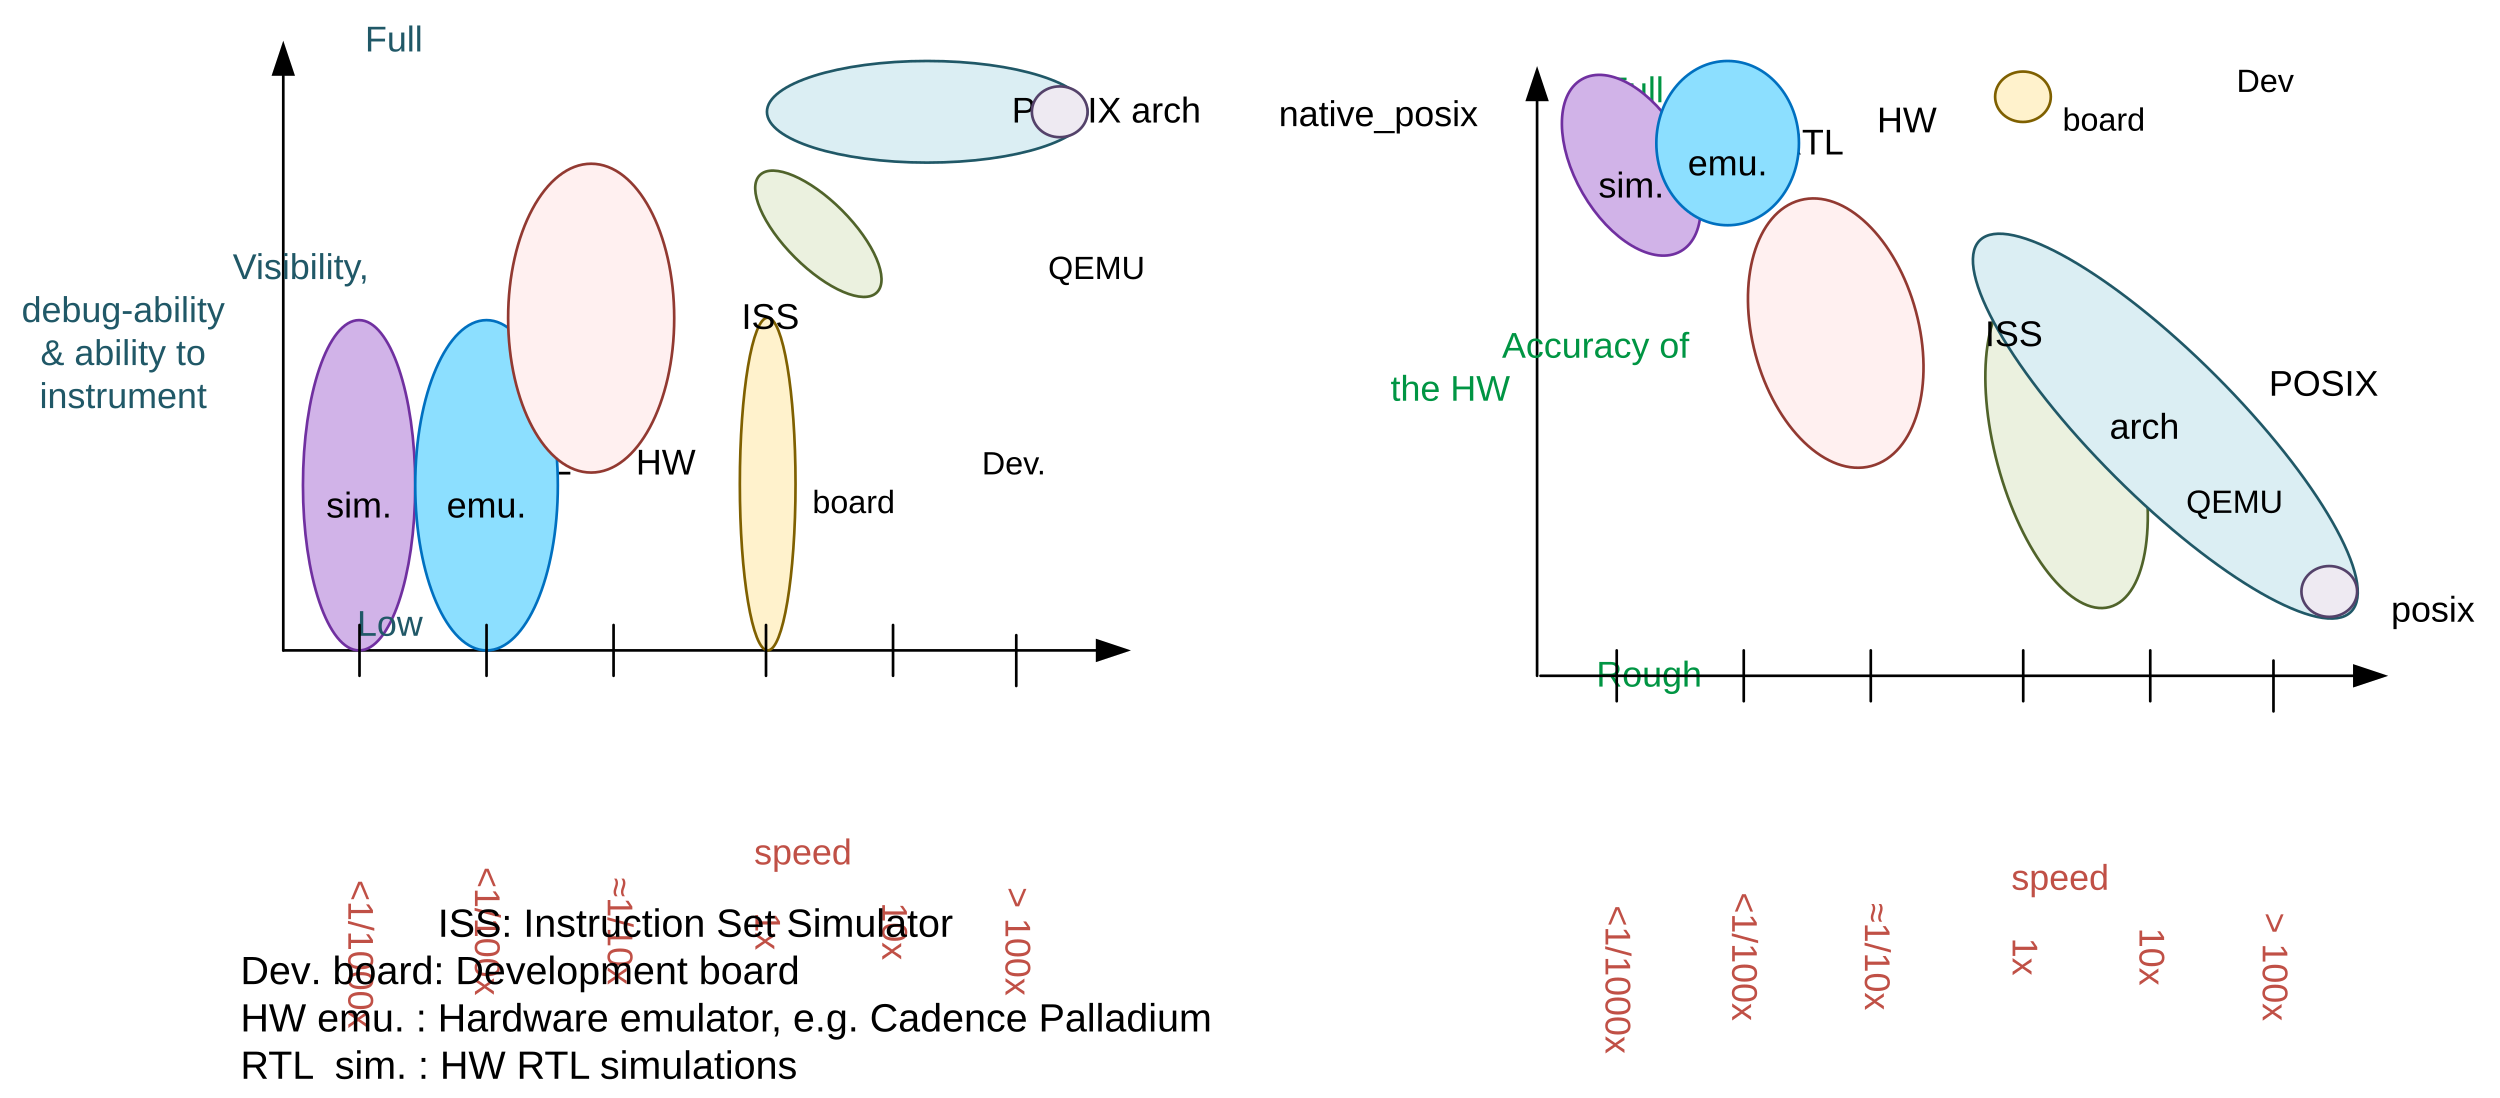
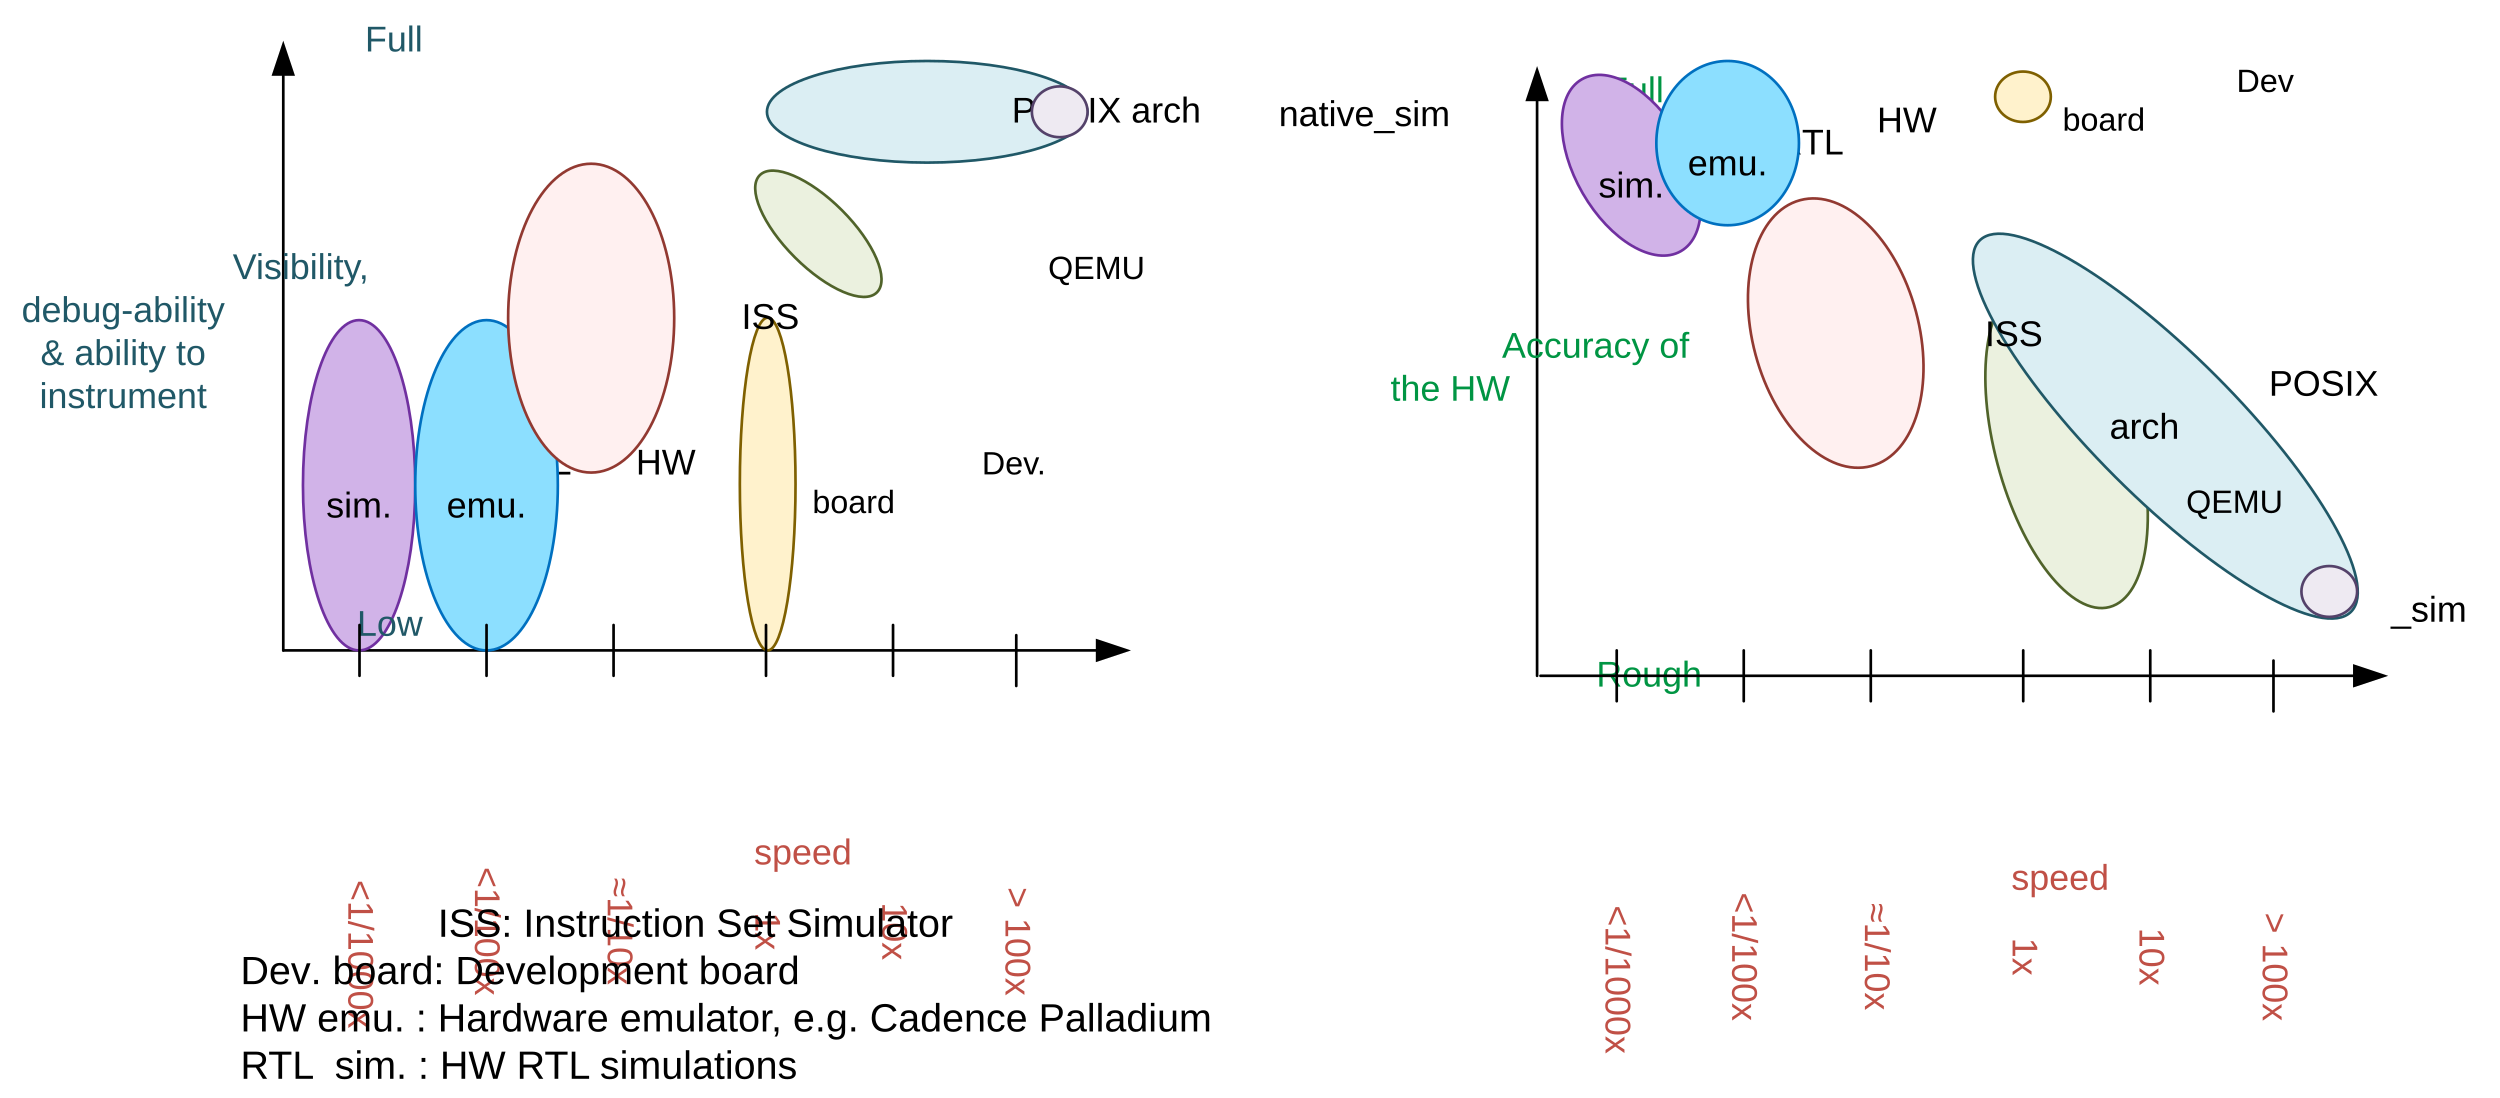
<svg xmlns="http://www.w3.org/2000/svg" xmlns:ns1="http://schemas.microsoft.com/visio/2003/SVGExtensions/" xmlns:xlink="http://www.w3.org/1999/xlink" width="9.685in" height="4.252in" viewBox="0 0 697.323 306.142" xml:space="preserve" color-interpolation-filters="sRGB" class="st19">
  <ns1:documentProperties ns1:langID="1033" ns1:metric="true" ns1:viewMarkup="false">
    <ns1:userDefs>
      <ns1:ud ns1:nameU="msvNoAutoConnect" ns1:val="VT0(1):26" />
    </ns1:userDefs>
  </ns1:documentProperties>
  <style type="text/css">
	
		.st1 {marker-end:url(#mrkr13-6);stroke:#000000;stroke-linecap:round;stroke-linejoin:round;stroke-width:0.75}
		.st2 {fill:#000000;fill-opacity:1;stroke:#000000;stroke-opacity:1;stroke-width:0.229}
		.st3 {fill:none;stroke:none;stroke-linecap:round;stroke-linejoin:round;stroke-width:0.75}
		.st4 {fill:#c05046;font-family:Arial;font-size:0.833em}
		.st5 {fill:#205867;font-family:Arial;font-size:0.833em}
		.st6 {font-size:1em}
		.st7 {fill:#009543;font-family:Arial;font-size:0.833em}
		.st8 {fill:#d1b3e8;stroke:#7030a0;stroke-linecap:round;stroke-linejoin:round;stroke-width:0.75}
		.st9 {fill:#000000;font-family:Arial;font-size:0.833em}
		.st10 {fill:#8cdfff;stroke:#0070c0;stroke-linecap:round;stroke-linejoin:round;stroke-width:0.75}
		.st11 {fill:#ebf1df;stroke:#50632a;stroke-linecap:round;stroke-linejoin:round;stroke-width:0.75}
		.st12 {stroke:#000000;stroke-linecap:round;stroke-linejoin:round;stroke-width:0.75}
		.st13 {fill:#000000;font-family:Arial;font-size:0.917em}
		.st14 {fill:#fff2cc;stroke:#7f6000;stroke-linecap:round;stroke-linejoin:round;stroke-width:0.75}
		.st15 {fill:#dbeef3;stroke:#205867;stroke-linecap:round;stroke-linejoin:round;stroke-width:0.75}
		.st16 {fill:#fff0f0;stroke:#923931;stroke-linecap:round;stroke-linejoin:round;stroke-width:0.75}
		.st17 {fill:#000000;font-family:Arial;font-size:0.75em}
		.st18 {fill:#eeeaf2;stroke:#54426a;stroke-linecap:round;stroke-linejoin:round;stroke-width:0.75}
		.st19 {fill:none;fill-rule:evenodd;font-size:12px;overflow:visible;stroke-linecap:square;stroke-miterlimit:3}
	
	</style>
  <defs id="Markers">
    <g id="lend13">
      <path d="M 3 1 L 0 0 L 3 -1 L 3 1 " style="stroke:none" />
    </g>
    <marker id="mrkr13-6" class="st2" ns1:arrowType="13" ns1:arrowSize="2" ns1:setback="13.08" refX="-13.08" orient="auto" markerUnits="strokeWidth" overflow="visible">
      <use xlink:href="#lend13" transform="scale(-4.36,-4.36) " />
    </marker>
  </defs>
  <g ns1:mID="0" ns1:index="1" ns1:groupContext="foregroundPage">
    <ns1:pageProperties ns1:drawingScale="0.0393701" ns1:pageScale="0.0393701" ns1:drawingUnits="24" ns1:shadowOffsetX="8.50394" ns1:shadowOffsetY="-8.50394" />
    <ns1:layer ns1:name="Connector" ns1:index="0" />
    <g id="shape1-1" ns1:mID="1" ns1:groupContext="shape" transform="translate(-227.126,181.417) rotate(-90)">
      <path d="M0 306.14 L160.27 306.14" class="st1" />
    </g>
    <g id="shape2-7" ns1:mID="2" ns1:groupContext="shape" transform="translate(79.0157,-124.724)">
      <path d="M0 306.14 L226.64 306.14" class="st1" />
    </g>
    <g id="shape3-12" ns1:mID="3" ns1:groupContext="shape" transform="translate(148.465,-53.8583)">
      <ns1:textBlock ns1:margins="rect(4,4,4,4)" ns1:tabSpace="42.5197" />
      <ns1:textRect cx="25.512" cy="291.969" width="51.03" height="28.346" />
      <rect x="0" y="277.795" width="51.024" height="28.346" class="st3" />
      <text x="11.89" y="294.97" class="st4" ns1:langID="6153">
        <ns1:paragraph ns1:horizAlign="1" />
        <ns1:tabList />speed</text>
    </g>
    <g id="shape4-15" ns1:mID="4" ns1:groupContext="shape" transform="translate(-3.18898,-199.134)">
      <ns1:textBlock ns1:margins="rect(4,4,4,4)" ns1:tabSpace="42.5197" />
      <ns1:textRect cx="37.559" cy="291.969" width="75.12" height="28.346" />
      <rect x="0" y="277.795" width="75.118" height="28.346" class="st3" />
      <text x="18.11" y="276.97" class="st5" ns1:langID="6153">
        <ns1:paragraph ns1:horizAlign="1" />
        <ns1:tabList />Visibility, <tspan x="9.21" dy="1.2em" class="st6">debug</tspan>-ability<ns1:newlineChar />
        <tspan x="14.49" dy="1.2em" class="st6">&amp; </tspan>ability to <tspan x="14.22" dy="1.2em" class="st6">instrument</tspan>
      </text>
    </g>
    <g id="shape8-21" ns1:mID="8" ns1:groupContext="shape" transform="translate(122.598,188.504) rotate(-90)">
      <path d="M0 306.14 L160.27 306.14" class="st1" />
    </g>
    <g id="shape9-26" ns1:mID="9" ns1:groupContext="shape" transform="translate(361.417,-189.185)">
      <ns1:textBlock ns1:margins="rect(4,4,4,4)" ns1:tabSpace="42.5197" />
      <ns1:textRect cx="31.89" cy="291.969" width="63.78" height="28.346" />
      <rect x="0" y="277.795" width="63.779" height="28.346" class="st3" />
      <text x="7.54" y="288.97" class="st7" ns1:langID="6153">
        <ns1:paragraph ns1:horizAlign="2" />
        <ns1:tabList />Accuracy of <tspan x="26.44" dy="1.2em" class="st6">the HW</tspan>
      </text>
    </g>
    <g id="shape32-30" ns1:mID="32" ns1:groupContext="shape" transform="translate(84.5022,-124.724)">
      <ns1:textBlock ns1:margins="rect(4,4,4,4)" ns1:tabSpace="42.5197" />
      <ns1:textRect cx="15.659" cy="260.079" width="31.32" height="92.126" />
      <ellipse cx="15.659" cy="260.079" rx="15.659" ry="46.063" class="st8" />
      <text x="6.21" y="257.08" class="st9" ns1:langID="6153">
        <ns1:paragraph ns1:horizAlign="1" />
        <ns1:tabList />RTL <tspan x="6.49" dy="1.2em" class="st6">sim</tspan>.</text>
    </g>
    <g id="shape31-34" ns1:mID="31" ns1:groupContext="shape" transform="translate(115.82,-124.724)">
      <ns1:textBlock ns1:margins="rect(4,4,4,4)" ns1:tabSpace="42.5197" />
      <ns1:textRect cx="19.888" cy="260.079" width="39.78" height="92.126" />
      <ellipse cx="19.888" cy="260.079" rx="19.888" ry="46.063" class="st10" />
      <text x="11.56" y="257.08" class="st9" ns1:langID="6153">
        <ns1:paragraph ns1:horizAlign="1" />
        <ns1:tabList />HW <tspan x="8.77" dy="1.2em" class="st6">emu</tspan>.</text>
    </g>
    <g id="shape34-38" ns1:mID="34" ns1:groupContext="shape" transform="translate(21.5629,-128.361) rotate(-45)">
      <ellipse cx="9.289" cy="283.032" rx="9.289" ry="23.11" class="st11" />
    </g>
    <g id="shape36-40" ns1:mID="36" ns1:groupContext="shape" transform="translate(378.334,-273.543)">
      <ns1:textBlock ns1:margins="rect(4,4,4,4)" ns1:tabSpace="42.5197" />
      <ns1:textRect cx="19.888" cy="299.055" width="39.78" height="14.173" />
      <rect x="0" y="291.969" width="39.776" height="14.173" class="st3" />
      <text x="19.66" y="302.06" class="st7" ns1:langID="6153">
        <ns1:paragraph ns1:horizAlign="2" />
        <ns1:tabList />Full</text>
    </g>
    <g id="shape37-43" ns1:mID="37" ns1:groupContext="shape" transform="translate(364.961,-110.551)">
      <ns1:textBlock ns1:margins="rect(4,4,4,4)" ns1:tabSpace="42.5197" />
      <ns1:textRect cx="31.89" cy="299.055" width="63.78" height="14.173" />
      <rect x="0" y="291.969" width="63.779" height="14.173" class="st3" />
      <text x="30.31" y="302.06" class="st7" ns1:langID="6153">
        <ns1:paragraph ns1:horizAlign="2" />
        <ns1:tabList />Rough</text>
    </g>
    <g id="shape38-46" ns1:mID="38" ns1:groupContext="shape" transform="translate(40.6109,-287.717)">
      <ns1:textBlock ns1:margins="rect(4,4,4,4)" ns1:tabSpace="42.5197" />
      <ns1:textRect cx="15.659" cy="299.055" width="31.32" height="14.173" />
      <rect x="0" y="291.969" width="31.318" height="14.173" class="st3" />
      <text x="11.2" y="302.06" class="st5" ns1:langID="6153">
        <ns1:paragraph ns1:horizAlign="2" />
        <ns1:tabList />Full</text>
    </g>
    <g id="shape39-49" ns1:mID="39" ns1:groupContext="shape" transform="translate(40.6109,-124.724)">
      <ns1:textBlock ns1:margins="rect(4,4,4,4)" ns1:tabSpace="42.5197" />
      <ns1:textRect cx="15.659" cy="299.055" width="31.32" height="14.173" />
      <rect x="0" y="291.969" width="31.318" height="14.173" class="st3" />
      <text x="8.97" y="302.06" class="st5" ns1:langID="6153">
        <ns1:paragraph ns1:horizAlign="2" />
        <ns1:tabList />Low</text>
    </g>
    <g id="shape41-52" ns1:mID="41" ns1:groupContext="shape" transform="translate(555.236,174.331) rotate(90)">
      <path d="M0 306.14 L14.17 306.14" class="st12" />
    </g>
    <g id="shape42-55" ns1:mID="42" ns1:groupContext="shape" transform="translate(477.283,174.331) rotate(90)">
      <path d="M0 306.14 L14.17 306.14" class="st12" />
    </g>
    <g id="shape43-58" ns1:mID="43" ns1:groupContext="shape" transform="translate(441.85,174.331) rotate(90)">
      <path d="M0 306.14 L14.17 306.14" class="st12" />
    </g>
    <g id="shape44-61" ns1:mID="44" ns1:groupContext="shape" transform="translate(406.417,174.331) rotate(90)">
      <path d="M0 306.14 L14.17 306.14" class="st12" />
    </g>
    <g id="shape45-64" ns1:mID="45" ns1:groupContext="shape" transform="translate(548.15,184.252) rotate(90)">
      <ns1:textBlock ns1:margins="rect(4,4,4,4)" ns1:tabSpace="42.5197" />
      <ns1:textRect cx="25.512" cy="299.055" width="51.03" height="14.173" />
      <rect x="0" y="291.969" width="51.024" height="14.173" class="st3" />
      <text x="17.45" y="302.06" class="st4" ns1:langID="6153">
        <ns1:paragraph ns1:horizAlign="1" />
        <ns1:tabList />10x</text>
    </g>
    <g id="shape46-67" ns1:mID="46" ns1:groupContext="shape" transform="translate(512.762,184.252) rotate(90)">
      <ns1:textBlock ns1:margins="rect(4,4,4,4)" ns1:tabSpace="42.5197" />
      <ns1:textRect cx="25.512" cy="299.055" width="51.03" height="14.173" />
      <rect x="0" y="291.969" width="51.024" height="14.173" class="st3" />
      <text x="20.23" y="302.06" class="st4" ns1:langID="6153">
        <ns1:paragraph ns1:horizAlign="1" />
        <ns1:tabList />1x</text>
    </g>
    <g id="shape47-70" ns1:mID="47" ns1:groupContext="shape" transform="translate(471.568,184.252) rotate(90)">
      <ns1:textBlock ns1:margins="rect(4,4,4,4)" ns1:tabSpace="42.5197" />
      <ns1:textRect cx="25.512" cy="299.055" width="51.03" height="14.173" />
      <rect x="0" y="291.969" width="51.024" height="14.173" class="st3" />
      <text x="10.54" y="302.06" class="st4" ns1:langID="6153">
        <ns1:paragraph ns1:horizAlign="1" />
        <ns1:tabList />≈1/10x</text>
    </g>
    <g id="shape48-73" ns1:mID="48" ns1:groupContext="shape" transform="translate(434.535,184.252) rotate(90)">
      <ns1:textBlock ns1:margins="rect(4,4,4,4)" ns1:tabSpace="42.5197" />
      <ns1:textRect cx="25.512" cy="299.055" width="51.03" height="14.173" />
      <rect x="0" y="291.969" width="51.024" height="14.173" class="st3" />
      <text x="7.58" y="302.06" class="st4" ns1:langID="6153">
        <ns1:paragraph ns1:horizAlign="1" />
        <ns1:tabList />&lt;1/100x</text>
    </g>
    <g id="shape49-76" ns1:mID="49" ns1:groupContext="shape" transform="translate(399.216,188.504) rotate(90)">
      <ns1:textBlock ns1:margins="rect(4,4,4,4)" ns1:tabSpace="42.5197" />
      <ns1:textRect cx="27.665" cy="299.055" width="55.34" height="14.173" />
      <rect x="0" y="291.969" width="55.331" height="14.173" class="st3" />
      <text x="6.95" y="302.06" class="st4" ns1:langID="6153">
        <ns1:paragraph ns1:horizAlign="1" />
        <ns1:tabList />&lt;1/1000x</text>
    </g>
    <g id="shape54-79" ns1:mID="54" ns1:groupContext="shape" transform="translate(63.0709,-2.83465)">
      <ns1:textBlock ns1:margins="rect(4,4,4,4)" ns1:tabSpace="42.5197" />
      <ns1:textRect cx="160.866" cy="280.63" width="321.74" height="51.024" />
      <rect x="0" y="255.118" width="321.732" height="51.024" class="st3" />
      <text x="4" y="264.13" class="st13" ns1:langID="6153">
        <ns1:paragraph />
        <ns1:tabList />ISS: Instruction Set Simulator<ns1:newlineChar />
        <tspan x="4" dy="1.2em" class="st6">Dev</tspan>. board: Development board<ns1:newlineChar />
        <tspan x="4" dy="1.2em" class="st6">HW emu</tspan>. : Hardware emulator, e.g. Cadence Palladium<ns1:newlineChar />
        <tspan x="4" dy="1.2em" class="st6">RTL  sim</tspan>. : HW RTL simulations</text>
    </g>
    <g id="shape56-85" ns1:mID="56" ns1:groupContext="shape" transform="translate(206.362,-124.724)">
      <ellipse cx="7.767" cy="259.738" rx="7.767" ry="46.404" class="st14" />
    </g>
    <g id="shape33-87" ns1:mID="33" ns1:groupContext="shape" transform="translate(213.924,-260.787)">
      <ns1:textBlock ns1:margins="rect(4,4,4,4)" ns1:tabSpace="42.5197" />
      <ns1:textRect cx="44.691" cy="291.969" width="89.39" height="28.346" />
      <ellipse cx="44.691" cy="291.969" rx="44.691" ry="14.173" class="st15" />
      <text x="18.29" y="294.97" class="st9" ns1:langID="6153">
        <ns1:paragraph ns1:horizAlign="1" />
        <ns1:tabList />POSIX arch</text>
    </g>
    <g id="shape30-90" ns1:mID="30" ns1:groupContext="shape" transform="translate(141.732,-174.331)">
      <ns1:textBlock ns1:margins="rect(4,4,4,4)" ns1:tabSpace="42.5197" />
      <ns1:textRect cx="23.163" cy="263.071" width="46.33" height="86.142" />
      <ellipse cx="23.163" cy="263.071" rx="23.163" ry="43.071" class="st16" />
      <text x="15.1" y="266.07" class="st9" ns1:langID="6153">
        <ns1:paragraph ns1:horizAlign="1" />
        <ns1:tabList />ISS</text>
    </g>
    <g id="shape57-93" ns1:mID="57" ns1:groupContext="shape" transform="translate(589.606,177.165) rotate(90)">
      <path d="M0 306.14 L14.17 306.14" class="st12" />
    </g>
    <g id="shape58-96" ns1:mID="58" ns1:groupContext="shape" transform="translate(582.52,187.087) rotate(90)">
      <ns1:textBlock ns1:margins="rect(4,4,4,4)" ns1:tabSpace="42.5197" />
      <ns1:textRect cx="25.512" cy="299.055" width="51.03" height="14.173" />
      <rect x="0" y="291.969" width="51.024" height="14.173" class="st3" />
      <text x="10.36" y="302.06" class="st4" ns1:langID="6153">
        <ns1:paragraph ns1:horizAlign="1" />
        <ns1:tabList />&gt; 100x</text>
    </g>
    <g id="shape59-99" ns1:mID="59" ns1:groupContext="shape" transform="translate(302.23,-187.248) rotate(-30)">
      <ellipse cx="15.659" cy="278.476" rx="15.659" ry="27.665" class="st8" />
    </g>
    <g id="shape61-101" ns1:mID="61" ns1:groupContext="shape" transform="translate(489.994,-121.253) rotate(-15)">
      <ellipse cx="19.888" cy="259.738" rx="19.888" ry="46.404" class="st11" />
    </g>
    <g id="shape62-103" ns1:mID="62" ns1:groupContext="shape" transform="translate(556.498,-272.126)">
      <ellipse cx="7.767" cy="299.112" rx="7.767" ry="7.03" class="st14" />
    </g>
    <g id="shape63-105" ns1:mID="63" ns1:groupContext="shape" transform="translate(425.224,-31.7666) rotate(-45)">
      <ellipse cx="19.888" cy="232.905" rx="19.888" ry="73.237" class="st15" />
    </g>
    <g id="shape64-107" ns1:mID="64" ns1:groupContext="shape" transform="translate(420.366,-159.73) rotate(-15)">
      <ellipse cx="23.163" cy="267.758" rx="23.163" ry="38.384" class="st16" />
    </g>
    <g id="shape65-109" ns1:mID="65" ns1:groupContext="shape" transform="translate(429.689,-117.638)">
      <path d="M0 306.14 L226.64 306.14" class="st1" />
    </g>
    <g id="shape66-114" ns1:mID="66" ns1:groupContext="shape" transform="translate(499.138,-46.7717)">
      <ns1:textBlock ns1:margins="rect(4,4,4,4)" ns1:tabSpace="42.5197" />
      <ns1:textRect cx="25.512" cy="291.969" width="51.03" height="28.346" />
      <rect x="0" y="277.795" width="51.024" height="28.346" class="st3" />
      <text x="11.89" y="294.97" class="st4" ns1:langID="6153">
        <ns1:paragraph ns1:horizAlign="1" />
        <ns1:tabList />speed</text>
    </g>
    <g id="shape67-117" ns1:mID="67" ns1:groupContext="shape" transform="translate(870.476,181.417) rotate(90)">
      <path d="M0 306.14 L14.17 306.14" class="st12" />
    </g>
    <g id="shape68-120" ns1:mID="68" ns1:groupContext="shape" transform="translate(905.909,181.417) rotate(90)">
      <path d="M0 306.14 L14.17 306.14" class="st12" />
    </g>
    <g id="shape69-123" ns1:mID="69" ns1:groupContext="shape" transform="translate(827.957,181.417) rotate(90)">
      <path d="M0 306.14 L14.17 306.14" class="st12" />
    </g>
    <g id="shape70-126" ns1:mID="70" ns1:groupContext="shape" transform="translate(792.523,181.417) rotate(90)">
      <path d="M0 306.14 L14.17 306.14" class="st12" />
    </g>
    <g id="shape71-129" ns1:mID="71" ns1:groupContext="shape" transform="translate(757.09,181.417) rotate(90)">
      <path d="M0 306.14 L14.17 306.14" class="st12" />
    </g>
    <g id="shape72-132" ns1:mID="72" ns1:groupContext="shape" transform="translate(898.823,191.339) rotate(90)">
      <ns1:textBlock ns1:margins="rect(4,4,4,4)" ns1:tabSpace="42.5197" />
      <ns1:textRect cx="25.512" cy="299.055" width="51.03" height="14.173" />
      <rect x="0" y="291.969" width="51.024" height="14.173" class="st3" />
      <text x="17.45" y="302.06" class="st4" ns1:langID="6153">
        <ns1:paragraph ns1:horizAlign="1" />
        <ns1:tabList />10x</text>
    </g>
    <g id="shape73-135" ns1:mID="73" ns1:groupContext="shape" transform="translate(863.435,191.339) rotate(90)">
      <ns1:textBlock ns1:margins="rect(4,4,4,4)" ns1:tabSpace="42.5197" />
      <ns1:textRect cx="25.512" cy="299.055" width="51.03" height="14.173" />
      <rect x="0" y="291.969" width="51.024" height="14.173" class="st3" />
      <text x="20.23" y="302.06" class="st4" ns1:langID="6153">
        <ns1:paragraph ns1:horizAlign="1" />
        <ns1:tabList />1x</text>
    </g>
    <g id="shape74-138" ns1:mID="74" ns1:groupContext="shape" transform="translate(822.242,191.339) rotate(90)">
      <ns1:textBlock ns1:margins="rect(4,4,4,4)" ns1:tabSpace="42.5197" />
      <ns1:textRect cx="25.512" cy="299.055" width="51.03" height="14.173" />
      <rect x="0" y="291.969" width="51.024" height="14.173" class="st3" />
      <text x="10.54" y="302.06" class="st4" ns1:langID="6153">
        <ns1:paragraph ns1:horizAlign="1" />
        <ns1:tabList />≈1/10x</text>
    </g>
    <g id="shape75-141" ns1:mID="75" ns1:groupContext="shape" transform="translate(785.208,191.339) rotate(90)">
      <ns1:textBlock ns1:margins="rect(4,4,4,4)" ns1:tabSpace="42.5197" />
      <ns1:textRect cx="25.512" cy="299.055" width="51.03" height="14.173" />
      <rect x="0" y="291.969" width="51.024" height="14.173" class="st3" />
      <text x="7.58" y="302.06" class="st4" ns1:langID="6153">
        <ns1:paragraph ns1:horizAlign="1" />
        <ns1:tabList />&lt;1/100x</text>
    </g>
    <g id="shape76-144" ns1:mID="76" ns1:groupContext="shape" transform="translate(749.89,195.591) rotate(90)">
      <ns1:textBlock ns1:margins="rect(4,4,4,4)" ns1:tabSpace="42.5197" />
      <ns1:textRect cx="27.665" cy="299.055" width="55.34" height="14.173" />
      <rect x="0" y="291.969" width="55.331" height="14.173" class="st3" />
      <text x="6.95" y="302.06" class="st4" ns1:langID="6153">
        <ns1:paragraph ns1:horizAlign="1" />
        <ns1:tabList />&lt;1/1000x</text>
    </g>
    <g id="shape77-147" ns1:mID="77" ns1:groupContext="shape" transform="translate(940.279,184.252) rotate(90)">
      <path d="M0 306.14 L14.17 306.14" class="st12" />
    </g>
    <g id="shape78-150" ns1:mID="78" ns1:groupContext="shape" transform="translate(933.193,194.173) rotate(90)">
      <ns1:textBlock ns1:margins="rect(4,4,4,4)" ns1:tabSpace="42.5197" />
      <ns1:textRect cx="25.512" cy="299.055" width="51.03" height="14.173" />
      <rect x="0" y="291.969" width="51.024" height="14.173" class="st3" />
      <text x="10.36" y="302.06" class="st4" ns1:langID="6153">
        <ns1:paragraph ns1:horizAlign="1" />
        <ns1:tabList />&gt; 100x</text>
    </g>
    <g id="shape79-153" ns1:mID="79" ns1:groupContext="shape" transform="translate(578.268,-178.583)">
      <ns1:textBlock ns1:margins="rect(4,4,4,4)" ns1:tabSpace="42.5197" />
      <ns1:textRect cx="19.888" cy="291.969" width="39.78" height="28.346" />
      <rect x="0" y="277.795" width="39.776" height="28.346" class="st3" />
      <text x="4.6" y="288.97" class="st9" ns1:langID="6153">
        <ns1:paragraph ns1:horizAlign="1" />
        <ns1:tabList />POSIX <tspan x="10.16" dy="1.2em" class="st6">arch</tspan>
      </text>
    </g>
    <g id="shape80-157" ns1:mID="80" ns1:groupContext="shape" transform="translate(439.37,-232.386)">
      <ns1:textBlock ns1:margins="rect(4,4,4,4)" ns1:tabSpace="42.5197" />
      <ns1:textRect cx="15.659" cy="278.476" width="31.32" height="55.331" />
      <rect x="0" y="250.811" width="31.318" height="55.331" class="st3" />
      <text x="6.21" y="275.48" class="st9" ns1:langID="6153">
        <ns1:paragraph ns1:horizAlign="1" />
        <ns1:tabList />RTL <tspan x="6.49" dy="1.2em" class="st6">sim</tspan>.</text>
    </g>
    <g id="shape82-161" ns1:mID="82" ns1:groupContext="shape" transform="translate(496.063,-198.425)">
      <ns1:textBlock ns1:margins="rect(4,4,4,4)" ns1:tabSpace="42.5197" />
      <ns1:textRect cx="15.659" cy="291.969" width="31.32" height="28.346" />
      <rect x="0" y="277.795" width="31.318" height="28.346" class="st3" />
      <text x="7.6" y="294.97" class="st9" ns1:langID="6153">
        <ns1:paragraph ns1:horizAlign="1" />
        <ns1:tabList />ISS</text>
    </g>
    <g id="shape60-164" ns1:mID="60" ns1:groupContext="shape" transform="translate(462.002,-243.314)">
      <ns1:textBlock ns1:margins="rect(4,4,4,4)" ns1:tabSpace="42.5197" />
      <ns1:textRect cx="19.888" cy="283.232" width="39.78" height="45.819" />
      <ellipse cx="19.888" cy="283.232" rx="19.888" ry="22.91" class="st10" />
      <text x="11.56" y="280.23" class="st9" ns1:langID="6153">
        <ns1:paragraph ns1:horizAlign="1" />
        <ns1:tabList />HW <tspan x="8.77" dy="1.2em" class="st6">emu</tspan>.</text>
    </g>
    <g id="shape84-168" ns1:mID="84" ns1:groupContext="shape" transform="translate(558.379,-147.346)">
      <ns1:textBlock ns1:margins="rect(4,4,4,4)" ns1:tabSpace="42.5197" />
      <ns1:textRect cx="19.888" cy="287.689" width="39.78" height="36.906" />
      <rect x="0" y="269.236" width="39.776" height="36.906" class="st3" />
      <text x="6.39" y="290.39" class="st17" ns1:langID="6153">
        <ns1:paragraph ns1:horizAlign="1" />
        <ns1:tabList />QEMU</text>
    </g>
    <g id="shape85-171" ns1:mID="85" ns1:groupContext="shape" transform="translate(240.945,-223.937)">
      <ns1:textBlock ns1:margins="rect(4,4,4,4)" ns1:tabSpace="42.5197" />
      <ns1:textRect cx="19.888" cy="299.055" width="39.78" height="14.173" />
      <rect x="0" y="291.969" width="39.776" height="14.173" class="st3" />
      <text x="6.39" y="301.76" class="st17" ns1:langID="6153">
        <ns1:paragraph ns1:horizAlign="1" />
        <ns1:tabList />QEMU</text>
    </g>
    <g id="shape88-174" ns1:mID="88" ns1:groupContext="shape" transform="translate(646.299,-127.559)">
      <ns1:textBlock ns1:margins="rect(4,4,4,4)" ns1:tabSpace="42.5197" />
      <ns1:textRect cx="32.308" cy="291.969" width="64.62" height="28.346" />
      <rect x="0" y="277.795" width="64.616" height="28.346" class="st3" />
      <text x="16.19" y="288.97" class="st9" ns1:langID="6153">
        <ns1:paragraph ns1:horizAlign="1" />
-         <ns1:tabList />native_<ns1:lf />
-         <tspan x="20.64" dy="1.2em" class="st6">posix</tspan>
+         <ns1:tabList />native<ns1:lf />
+         <tspan x="20.64" dy="1.2em" class="st6">_sim</tspan>
      </text>
    </g>
    <g id="shape89-178" ns1:mID="89" ns1:groupContext="shape" transform="translate(302.18,-259.795)">
      <ns1:textBlock ns1:margins="rect(4,4,4,4)" ns1:tabSpace="42.5197" />
      <ns1:textRect cx="32.308" cy="291.969" width="64.62" height="28.346" />
      <rect x="0" y="277.795" width="64.616" height="28.346" class="st3" />
      <text x="4.51" y="294.97" class="st9" ns1:langID="6153">
        <ns1:paragraph ns1:horizAlign="1" />
-         <ns1:tabList />native_posix</text>
+         <ns1:tabList />native_sim</text>
    </g>
    <g id="shape90-181" ns1:mID="90" ns1:groupContext="shape" transform="translate(287.819,-267.874)">
      <ns1:textBlock ns1:margins="rect(4,4,4,4)" ns1:tabSpace="42.5197" />
      <ellipse cx="7.767" cy="299.055" rx="7.767" ry="7.087" class="st18" />
    </g>
    <g id="shape91-183" ns1:mID="91" ns1:groupContext="shape" transform="translate(641.934,-134.079)">
      <ns1:textBlock ns1:margins="rect(4,4,4,4)" ns1:tabSpace="42.5197" />
      <ellipse cx="7.767" cy="299.055" rx="7.767" ry="7.087" class="st18" />
    </g>
    <g id="shape92-185" ns1:mID="92" ns1:groupContext="shape" transform="translate(218.222,-156.955)">
      <ns1:textBlock ns1:margins="rect(4,4,4,4)" ns1:tabSpace="42.5197" />
      <ns1:textRect cx="19.888" cy="291.969" width="39.78" height="28.346" />
      <rect x="0" y="277.795" width="39.776" height="28.346" class="st3" />
      <text x="10.64" y="289.27" class="st17" ns1:langID="6153">
        <ns1:paragraph ns1:horizAlign="1" />
        <ns1:tabList />Dev. <tspan x="8.38" dy="1.2em" class="st6">board</tspan>
      </text>
    </g>
    <g id="shape40-189" ns1:mID="40" ns1:groupContext="shape" transform="translate(519.803,174.331) rotate(90)">
      <path d="M0 306.14 L14.17 306.14" class="st12" />
    </g>
    <g id="shape93-192" ns1:mID="93" ns1:groupContext="shape" transform="translate(566.929,-263.622)">
      <ns1:textBlock ns1:margins="rect(4,4,4,4)" ns1:tabSpace="42.5197" />
      <ns1:textRect cx="19.888" cy="291.969" width="39.78" height="28.346" />
      <rect x="0" y="277.795" width="39.776" height="28.346" class="st3" />
      <text x="11.89" y="289.27" class="st17" ns1:langID="6153">
        <ns1:paragraph ns1:horizAlign="1" />
        <ns1:tabList />Dev <tspan x="8.38" dy="1.2em" class="st6">board</tspan>
      </text>
    </g>
  </g>
</svg>
